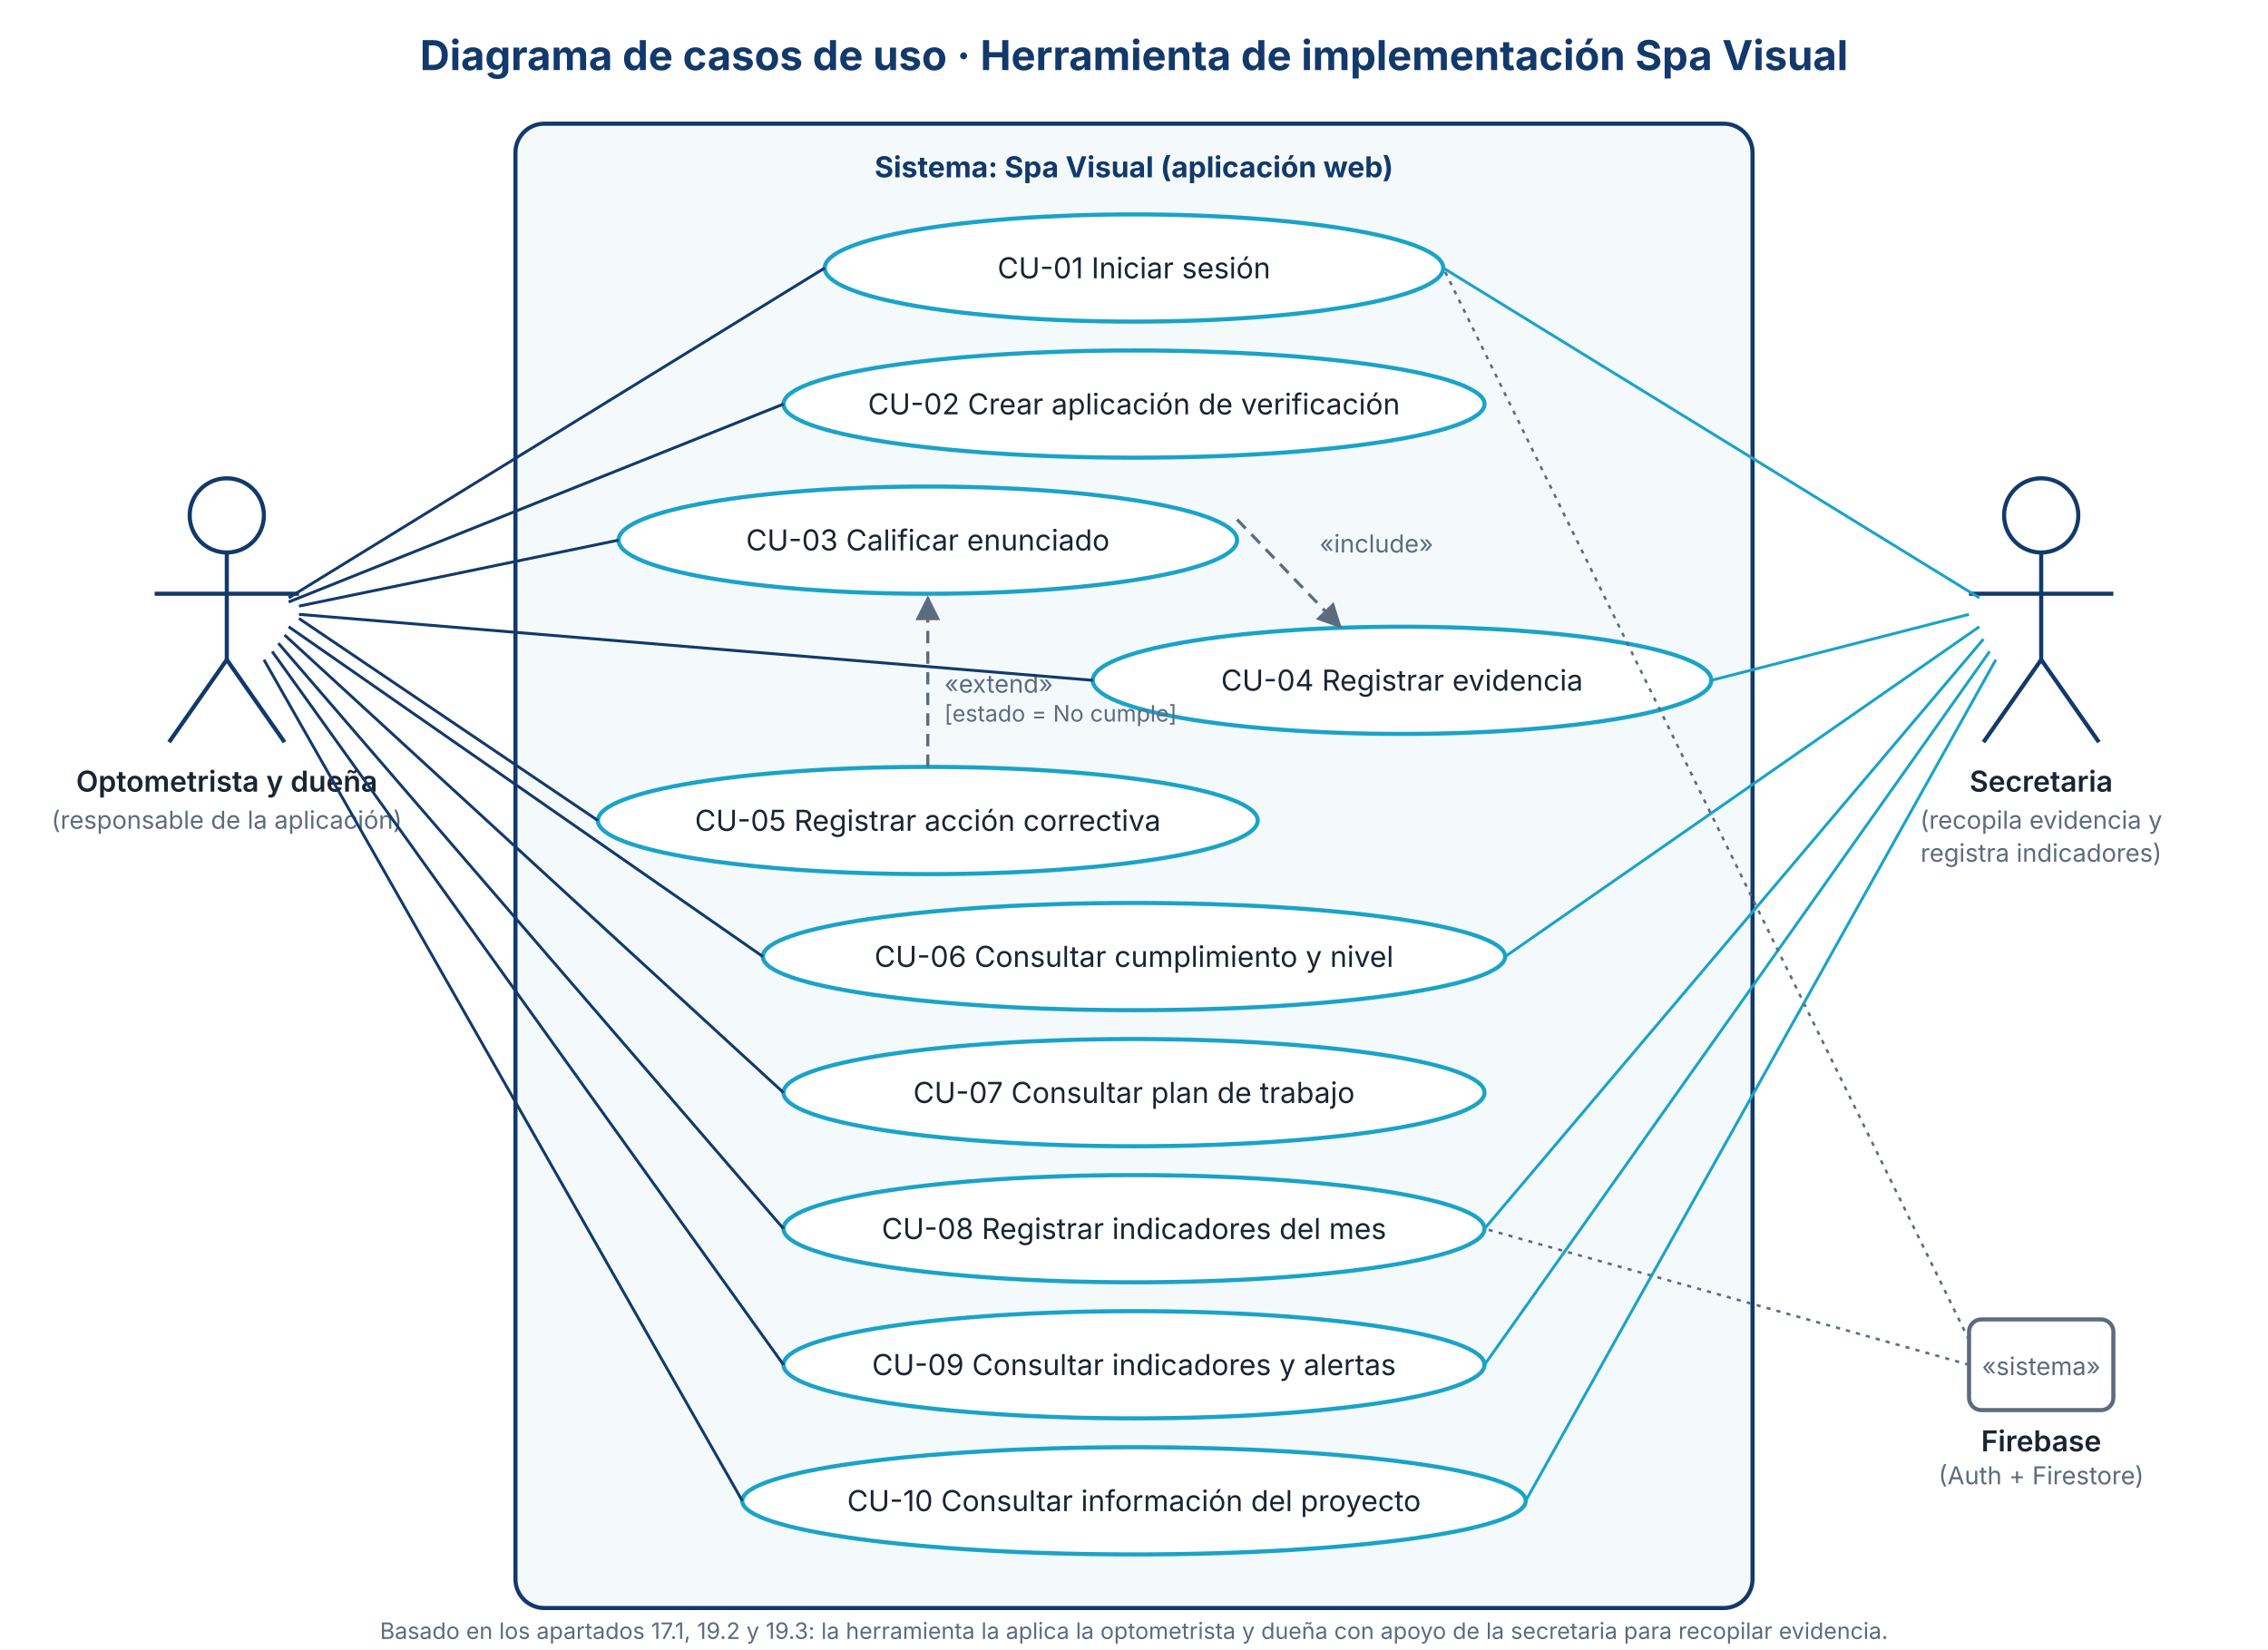
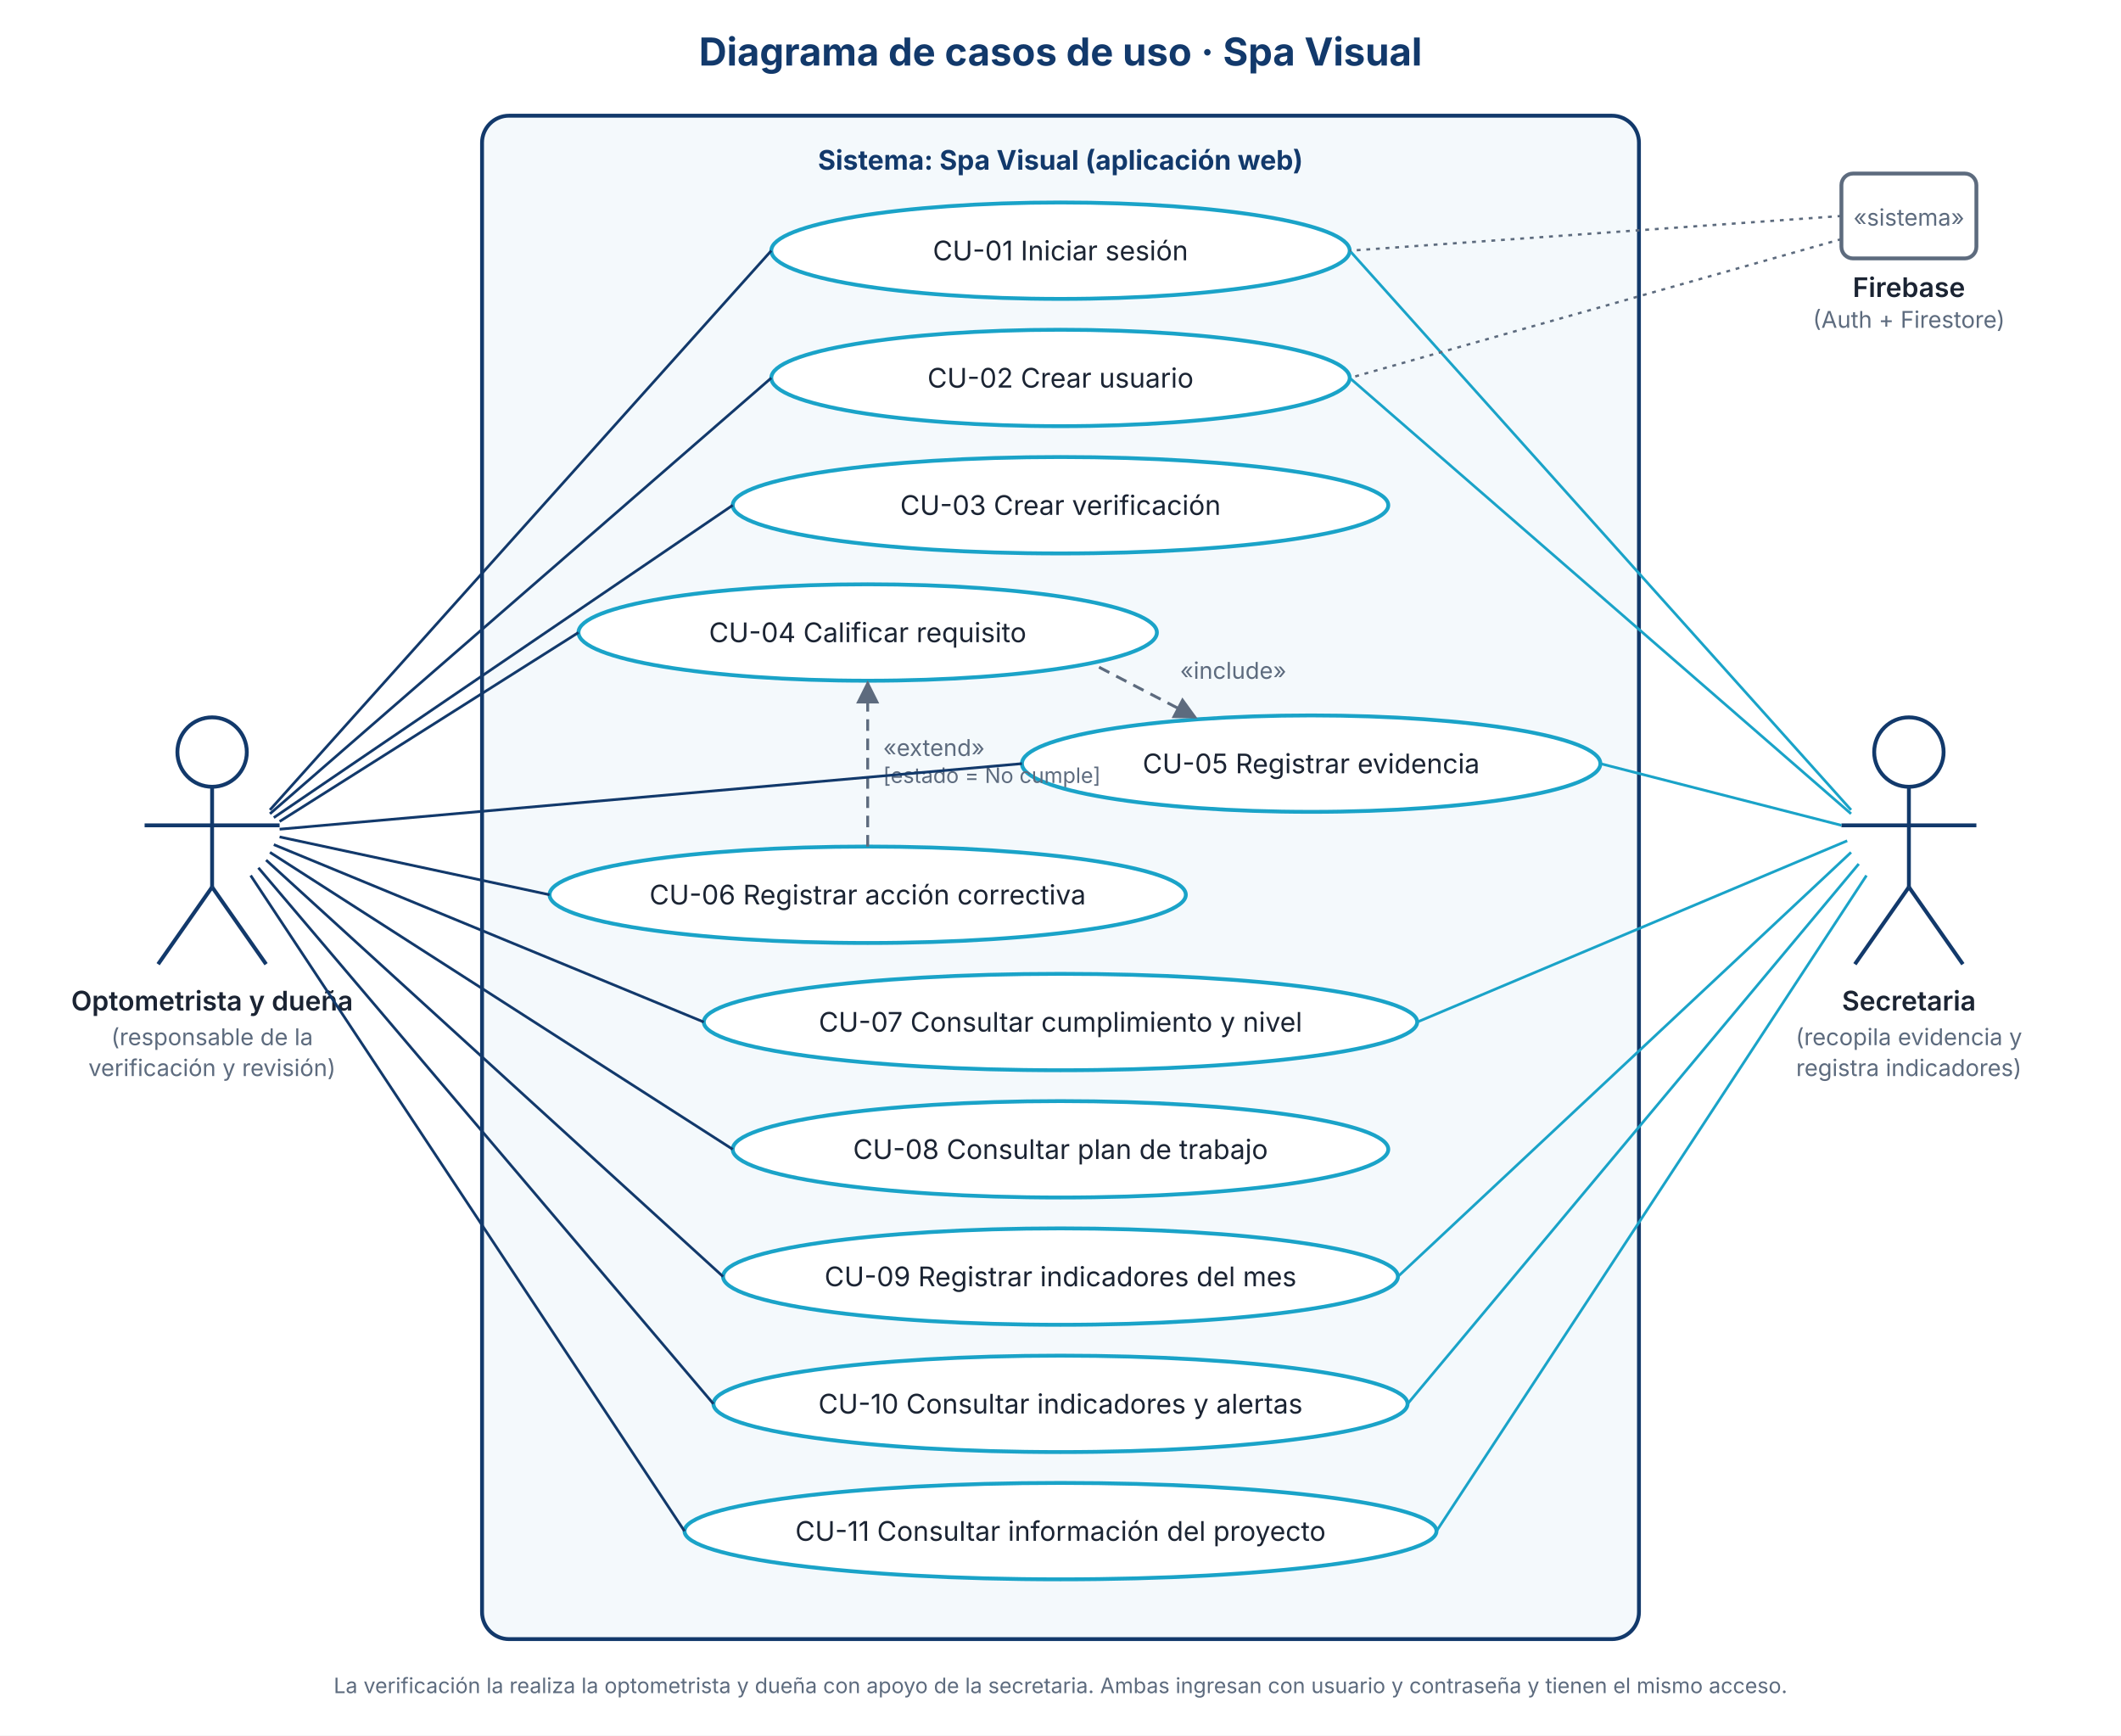
- <svg xmlns="http://www.w3.org/2000/svg" viewBox="0 0 1100 800" font-family="Inter, Segoe UI, Arial, sans-serif" font-size="14">
-   <rect width="1100" height="800" fill="#ffffff" />
-   <text x="550" y="34" text-anchor="middle" font-size="20" font-weight="700" fill="#12396b">Diagrama de casos de uso · Herramienta de implementación Spa Visual</text>
-   <rect x="250" y="60" width="600" height="720" rx="14" fill="#f4f9fc" stroke="#12396b" stroke-width="2" />
-   <text x="550" y="86" text-anchor="middle" font-weight="700" fill="#12396b">Sistema: Spa Visual (aplicación web)</text>
-   <g id="actor-duena" stroke="#12396b" stroke-width="2" fill="none">
-     <circle cx="110" cy="250" r="18" />
-     <line x1="110" y1="268" x2="110" y2="320" />
-     <line x1="75" y1="288" x2="145" y2="288" />
-     <line x1="110" y1="320" x2="82" y2="360" />
-     <line x1="110" y1="320" x2="138" y2="360" />
-   </g>
-   <text x="110" y="384" text-anchor="middle" font-weight="600" fill="#1b2433">Optometrista y dueña</text>
-   <text x="110" y="402" text-anchor="middle" font-size="12" fill="#5d6b7e">(responsable de la aplicación)</text>
-   <g id="actor-secretaria" stroke="#12396b" stroke-width="2" fill="none">
-     <circle cx="990" cy="250" r="18" />
-     <line x1="990" y1="268" x2="990" y2="320" />
-     <line x1="955" y1="288" x2="1025" y2="288" />
-     <line x1="990" y1="320" x2="962" y2="360" />
-     <line x1="990" y1="320" x2="1018" y2="360" />
-   </g>
-   <text x="990" y="384" text-anchor="middle" font-weight="600" fill="#1b2433">Secretaria</text>
-   <text x="990" y="402" text-anchor="middle" font-size="12" fill="#5d6b7e">(recopila evidencia y</text>
-   <text x="990" y="418" text-anchor="middle" font-size="12" fill="#5d6b7e">registra indicadores)</text>
-   <g id="actor-firebase" stroke="#5d6b7e" stroke-width="2" fill="none">
-     <rect x="955" y="640" width="70" height="44" rx="6" />
-   </g>
-   <text x="990" y="667" text-anchor="middle" font-size="12" fill="#5d6b7e">«sistema»</text>
-   <text x="990" y="704" text-anchor="middle" font-weight="600" fill="#1b2433">Firebase</text>
-   <text x="990" y="720" text-anchor="middle" font-size="12" fill="#5d6b7e">(Auth + Firestore)</text>
-   <g fill="#ffffff" stroke="#1aa3c8" stroke-width="2">
-     <ellipse cx="550" cy="130" rx="150" ry="26" />
-     <ellipse cx="550" cy="196" rx="170" ry="26" />
-     <ellipse cx="450" cy="262" rx="150" ry="26" />
-     <ellipse cx="680" cy="330" rx="150" ry="26" />
-     <ellipse cx="450" cy="398" rx="160" ry="26" />
-     <ellipse cx="550" cy="464" rx="180" ry="26" />
-     <ellipse cx="550" cy="530" rx="170" ry="26" />
-     <ellipse cx="550" cy="596" rx="170" ry="26" />
-     <ellipse cx="550" cy="662" rx="170" ry="26" />
-     <ellipse cx="550" cy="728" rx="190" ry="26" />
-   </g>
-   <g text-anchor="middle" fill="#1b2433">
-     <text x="550" y="135">CU-01 Iniciar sesión</text>
-     <text x="550" y="201">CU-02 Crear aplicación de verificación</text>
-     <text x="450" y="267">CU-03 Calificar enunciado</text>
-     <text x="680" y="335">CU-04 Registrar evidencia</text>
-     <text x="450" y="403">CU-05 Registrar acción correctiva</text>
-     <text x="550" y="469">CU-06 Consultar cumplimiento y nivel</text>
-     <text x="550" y="535">CU-07 Consultar plan de trabajo</text>
-     <text x="550" y="601">CU-08 Registrar indicadores del mes</text>
-     <text x="550" y="667">CU-09 Consultar indicadores y alertas</text>
-     <text x="550" y="733">CU-10 Consultar información del proyecto</text>
-   </g>
-   <g stroke="#5d6b7e" stroke-width="1.5" stroke-dasharray="6 4" fill="none" marker-end="url(#flecha)">
-     <path d="M 450 372 L 450 290" />
-     <path d="M 600 252 L 650 304" />
-   </g>
-   <text x="458" y="336" font-size="12" fill="#5d6b7e">«extend»</text>
-   <text x="458" y="350" font-size="11" fill="#5d6b7e">[estado = No cumple]</text>
-   <text x="640" y="268" font-size="12" fill="#5d6b7e">«include»</text>
+ <svg xmlns="http://www.w3.org/2000/svg" viewBox="0 0 1100 900" font-family="Inter, Segoe UI, Arial, sans-serif" font-size="14">
+   <rect width="1100" height="900" fill="#ffffff" />
  <defs>
    <marker id="flecha" viewBox="0 0 10 10" refX="9" refY="5" markerWidth="8" markerHeight="8" orient="auto">
      <path d="M0,0 L10,5 L0,10 z" fill="#5d6b7e" />
    </marker>
  </defs>
+   <text x="550" y="34" text-anchor="middle" font-size="20" font-weight="700" fill="#12396b">Diagrama de casos de uso · Spa Visual</text>
+   <rect x="250" y="60" width="600" height="790" rx="14" fill="#f4f9fc" stroke="#12396b" stroke-width="2" />
+   <text x="550" y="88" text-anchor="middle" font-weight="700" fill="#12396b">Sistema: Spa Visual (aplicación web)</text>
+   <g stroke="#12396b" stroke-width="2" fill="none">
+     <circle cx="110" cy="390" r="18" />
+     <line x1="110" y1="408" x2="110" y2="460" />
+     <line x1="75" y1="428" x2="145" y2="428" />
+     <line x1="110" y1="460" x2="82" y2="500" />
+     <line x1="110" y1="460" x2="138" y2="500" />
+   </g>
+   <text x="110" y="524" text-anchor="middle" font-weight="600" fill="#1b2433">Optometrista y dueña</text>
+   <text x="110" y="542" text-anchor="middle" font-size="12" fill="#5d6b7e">(responsable de la</text>
+   <text x="110" y="558" text-anchor="middle" font-size="12" fill="#5d6b7e">verificación y revisión)</text>
+   <g stroke="#12396b" stroke-width="2" fill="none">
+     <circle cx="990" cy="390" r="18" />
+     <line x1="990" y1="408" x2="990" y2="460" />
+     <line x1="955" y1="428" x2="1025" y2="428" />
+     <line x1="990" y1="460" x2="962" y2="500" />
+     <line x1="990" y1="460" x2="1018" y2="500" />
+   </g>
+   <text x="990" y="524" text-anchor="middle" font-weight="600" fill="#1b2433">Secretaria</text>
+   <text x="990" y="542" text-anchor="middle" font-size="12" fill="#5d6b7e">(recopila evidencia y</text>
+   <text x="990" y="558" text-anchor="middle" font-size="12" fill="#5d6b7e">registra indicadores)</text>
+   <rect x="955" y="90" width="70" height="44" rx="6" fill="none" stroke="#5d6b7e" stroke-width="2" />
+   <text x="990" y="117" text-anchor="middle" font-size="12" fill="#5d6b7e">«sistema»</text>
+   <text x="990" y="154" text-anchor="middle" font-weight="600" fill="#1b2433">Firebase</text>
+   <text x="990" y="170" text-anchor="middle" font-size="12" fill="#5d6b7e">(Auth + Firestore)</text>
+   <g fill="#ffffff" stroke="#1aa3c8" stroke-width="2">
+     <ellipse cx="550" cy="130" rx="150" ry="25" />
+     <ellipse cx="550" cy="196" rx="150" ry="25" />
+     <ellipse cx="550" cy="262" rx="170" ry="25" />
+     <ellipse cx="450" cy="328" rx="150" ry="25" />
+     <ellipse cx="680" cy="396" rx="150" ry="25" />
+     <ellipse cx="450" cy="464" rx="165" ry="25" />
+     <ellipse cx="550" cy="530" rx="185" ry="25" />
+     <ellipse cx="550" cy="596" rx="170" ry="25" />
+     <ellipse cx="550" cy="662" rx="175" ry="25" />
+     <ellipse cx="550" cy="728" rx="180" ry="25" />
+     <ellipse cx="550" cy="794" rx="195" ry="25" />
+   </g>
+   <g text-anchor="middle" fill="#1b2433">
+     <text x="550" y="135">CU-01 Iniciar sesión</text>
+     <text x="550" y="201">CU-02 Crear usuario</text>
+     <text x="550" y="267">CU-03 Crear verificación</text>
+     <text x="450" y="333">CU-04 Calificar requisito</text>
+     <text x="680" y="401">CU-05 Registrar evidencia</text>
+     <text x="450" y="469">CU-06 Registrar acción correctiva</text>
+     <text x="550" y="535">CU-07 Consultar cumplimiento y nivel</text>
+     <text x="550" y="601">CU-08 Consultar plan de trabajo</text>
+     <text x="550" y="667">CU-09 Registrar indicadores del mes</text>
+     <text x="550" y="733">CU-10 Consultar indicadores y alertas</text>
+     <text x="550" y="799">CU-11 Consultar información del proyecto</text>
+   </g>
+   <g stroke="#5d6b7e" stroke-width="1.5" stroke-dasharray="6 4" fill="none" marker-end="url(#flecha)">
+     <path d="M 450 439 L 450 354" />
+     <path d="M 570 346 L 620 372" />
+   </g>
+   <text x="458" y="392" font-size="12" fill="#5d6b7e">«extend»</text>
+   <text x="458" y="406" font-size="11" fill="#5d6b7e">[estado = No cumple]</text>
+   <text x="612" y="352" font-size="12" fill="#5d6b7e">«include»</text>
  <g stroke="#12396b" stroke-width="1.4">
-     <line x1="140" y1="290" x2="400" y2="130" />
-     <line x1="140" y1="292" x2="380" y2="196" />
-     <line x1="145" y1="294" x2="300" y2="262" />
-     <line x1="145" y1="298" x2="530" y2="330" />
-     <line x1="145" y1="300" x2="290" y2="398" />
-     <line x1="140" y1="304" x2="370" y2="464" />
-     <line x1="138" y1="308" x2="380" y2="530" />
-     <line x1="135" y1="312" x2="380" y2="596" />
-     <line x1="132" y1="316" x2="380" y2="662" />
-     <line x1="128" y1="320" x2="360" y2="728" />
+     <line x1="140" y1="420" x2="400" y2="130" />
+     <line x1="140" y1="422" x2="400" y2="196" />
+     <line x1="142" y1="424" x2="380" y2="262" />
+     <line x1="145" y1="426" x2="300" y2="328" />
+     <line x1="145" y1="430" x2="530" y2="396" />
+     <line x1="145" y1="434" x2="285" y2="464" />
+     <line x1="142" y1="438" x2="365" y2="530" />
+     <line x1="140" y1="442" x2="380" y2="596" />
+     <line x1="138" y1="446" x2="375" y2="662" />
+     <line x1="134" y1="450" x2="370" y2="728" />
+     <line x1="130" y1="454" x2="355" y2="794" />
  </g>
  <g stroke="#1aa3c8" stroke-width="1.4">
-     <line x1="960" y1="290" x2="700" y2="130" />
-     <line x1="955" y1="298" x2="830" y2="330" />
-     <line x1="960" y1="304" x2="730" y2="464" />
-     <line x1="962" y1="310" x2="720" y2="596" />
-     <line x1="965" y1="316" x2="720" y2="662" />
-     <line x1="968" y1="320" x2="740" y2="728" />
+     <line x1="960" y1="420" x2="700" y2="130" />
+     <line x1="960" y1="422" x2="700" y2="196" />
+     <line x1="955" y1="428" x2="830" y2="396" />
+     <line x1="958" y1="436" x2="735" y2="530" />
+     <line x1="960" y1="442" x2="725" y2="662" />
+     <line x1="964" y1="448" x2="730" y2="728" />
+     <line x1="968" y1="454" x2="745" y2="794" />
  </g>
  <g stroke="#5d6b7e" stroke-width="1.2" stroke-dasharray="2 3">
-     <line x1="955" y1="650" x2="700" y2="130" />
-     <line x1="955" y1="662" x2="720" y2="596" />
+     <line x1="955" y1="112" x2="700" y2="130" />
+     <line x1="955" y1="124" x2="700" y2="196" />
  </g>
-   <text x="550" y="795" text-anchor="middle" font-size="11" fill="#5d6b7e">Basado en los apartados 17.1, 19.2 y 19.3: la herramienta la aplica la optometrista y dueña con apoyo de la secretaria para recopilar evidencia.</text>
+   <text x="550" y="878" text-anchor="middle" font-size="11" fill="#5d6b7e">La verificación la realiza la optometrista y dueña con apoyo de la secretaria. Ambas ingresan con usuario y contraseña y tienen el mismo acceso.</text>
</svg>
